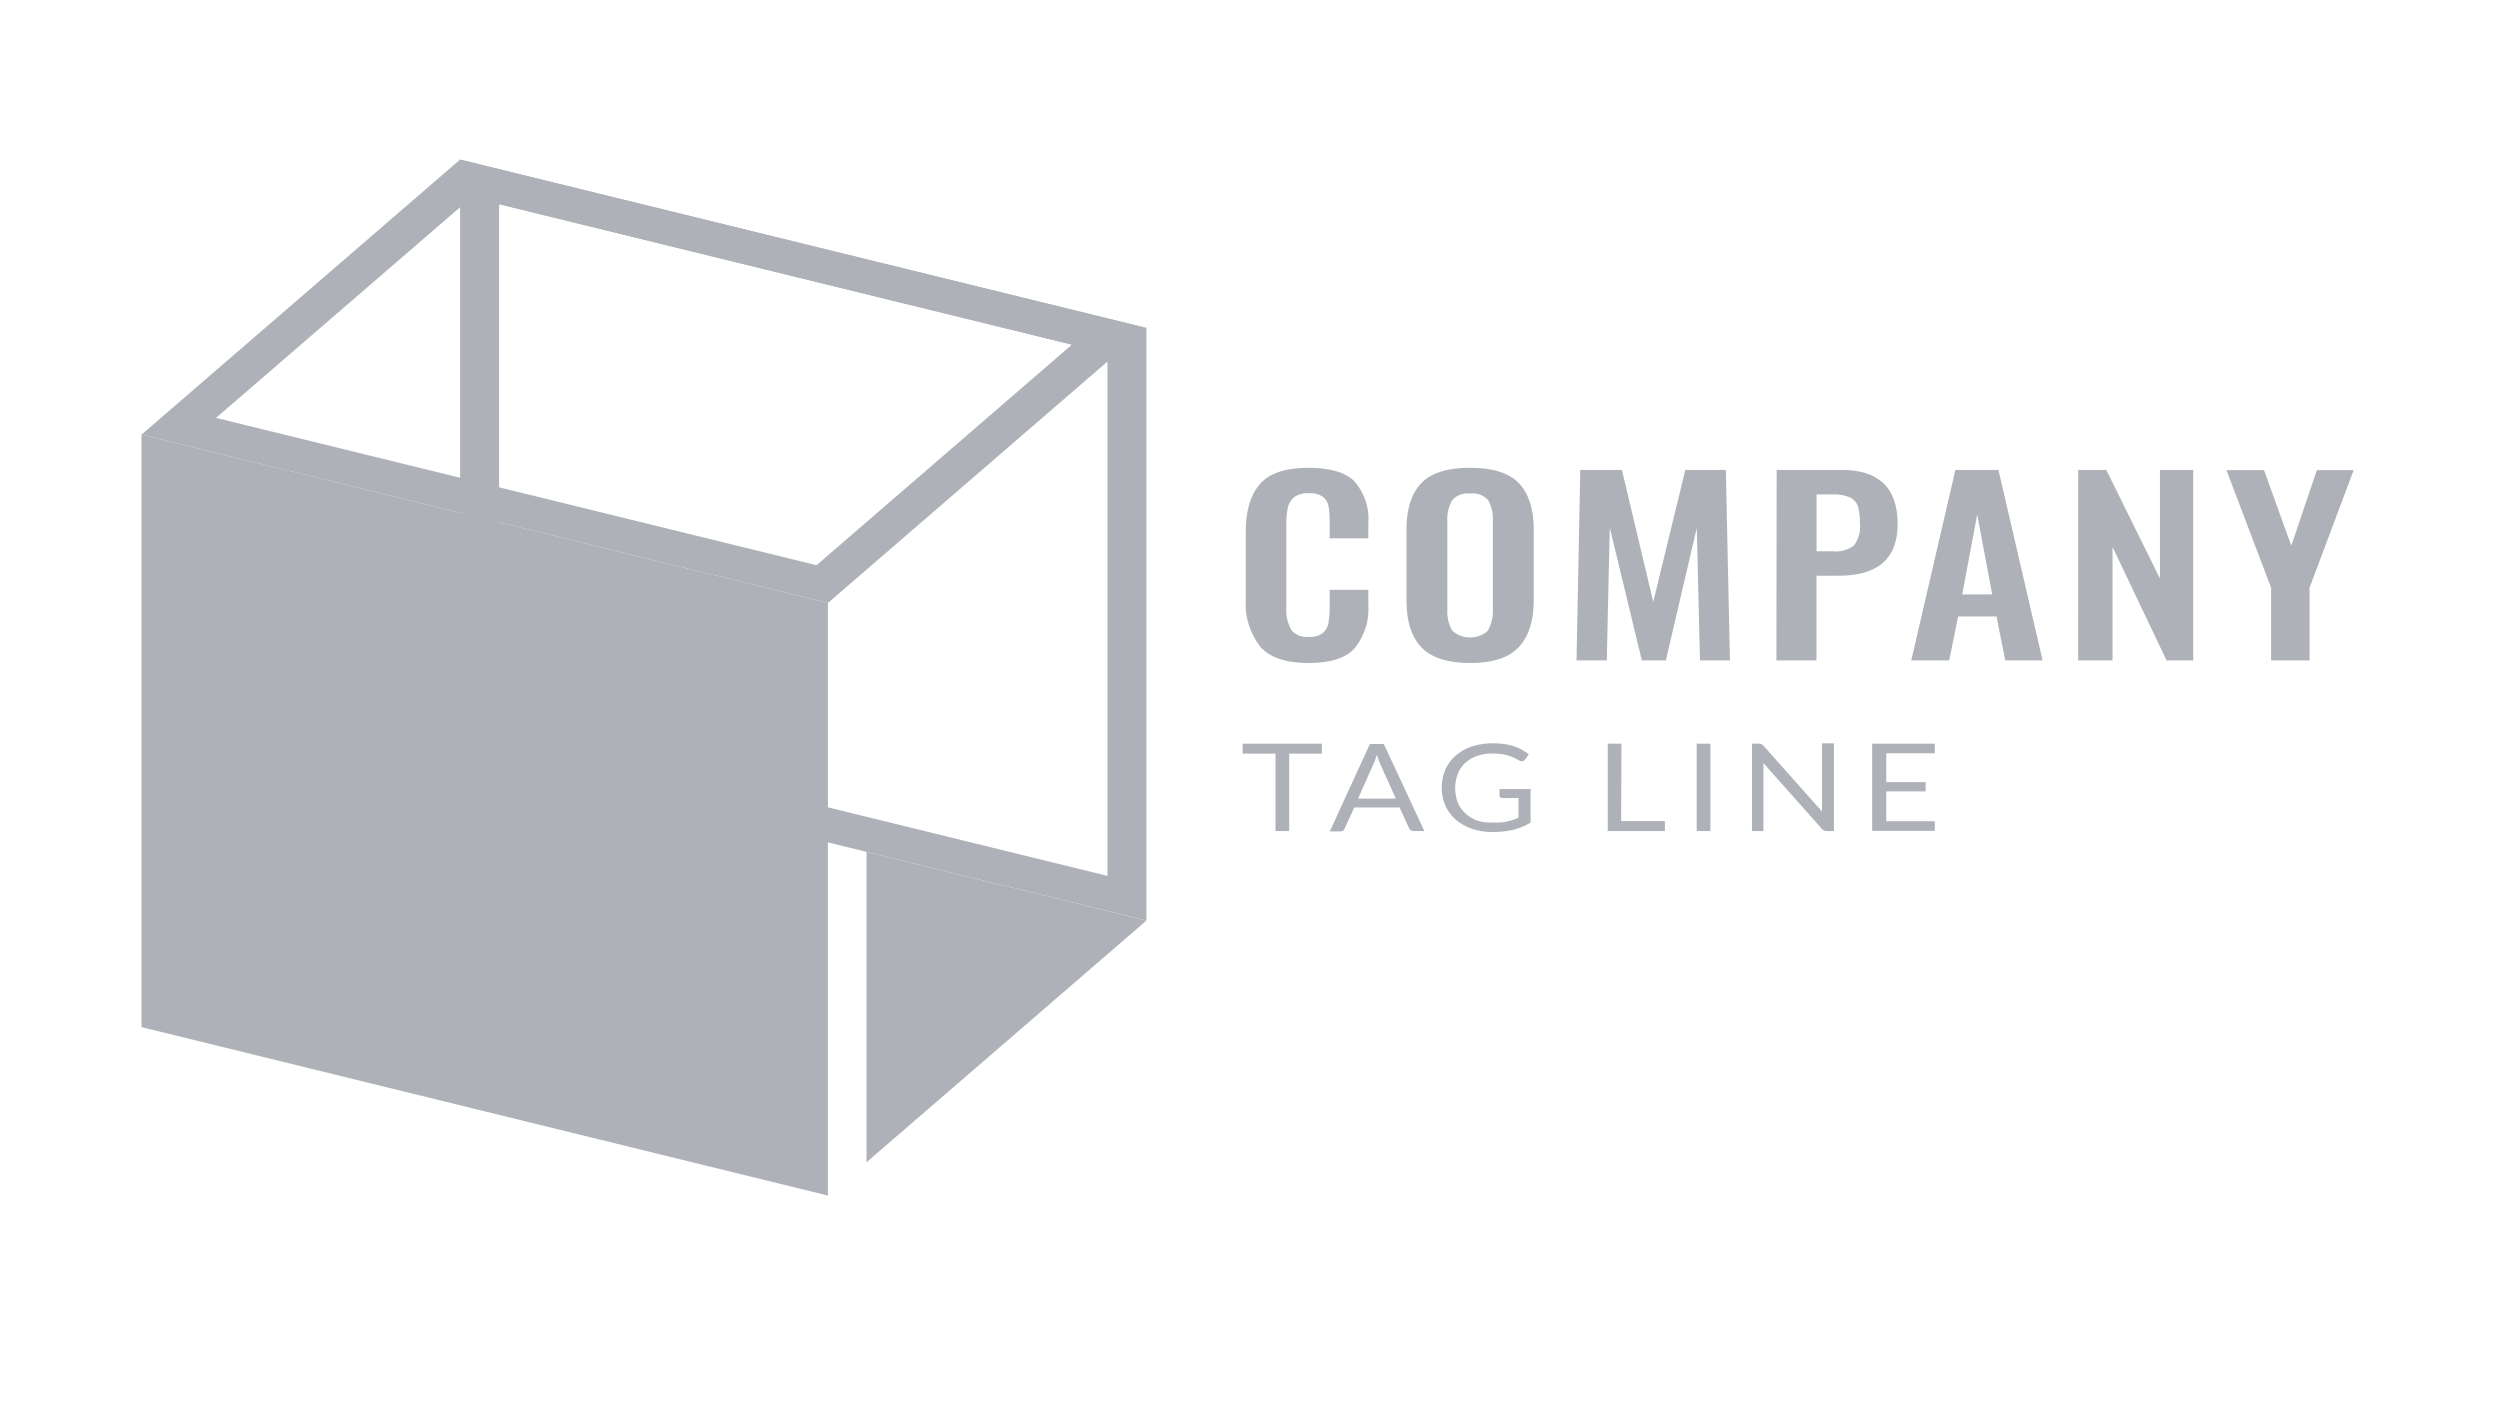
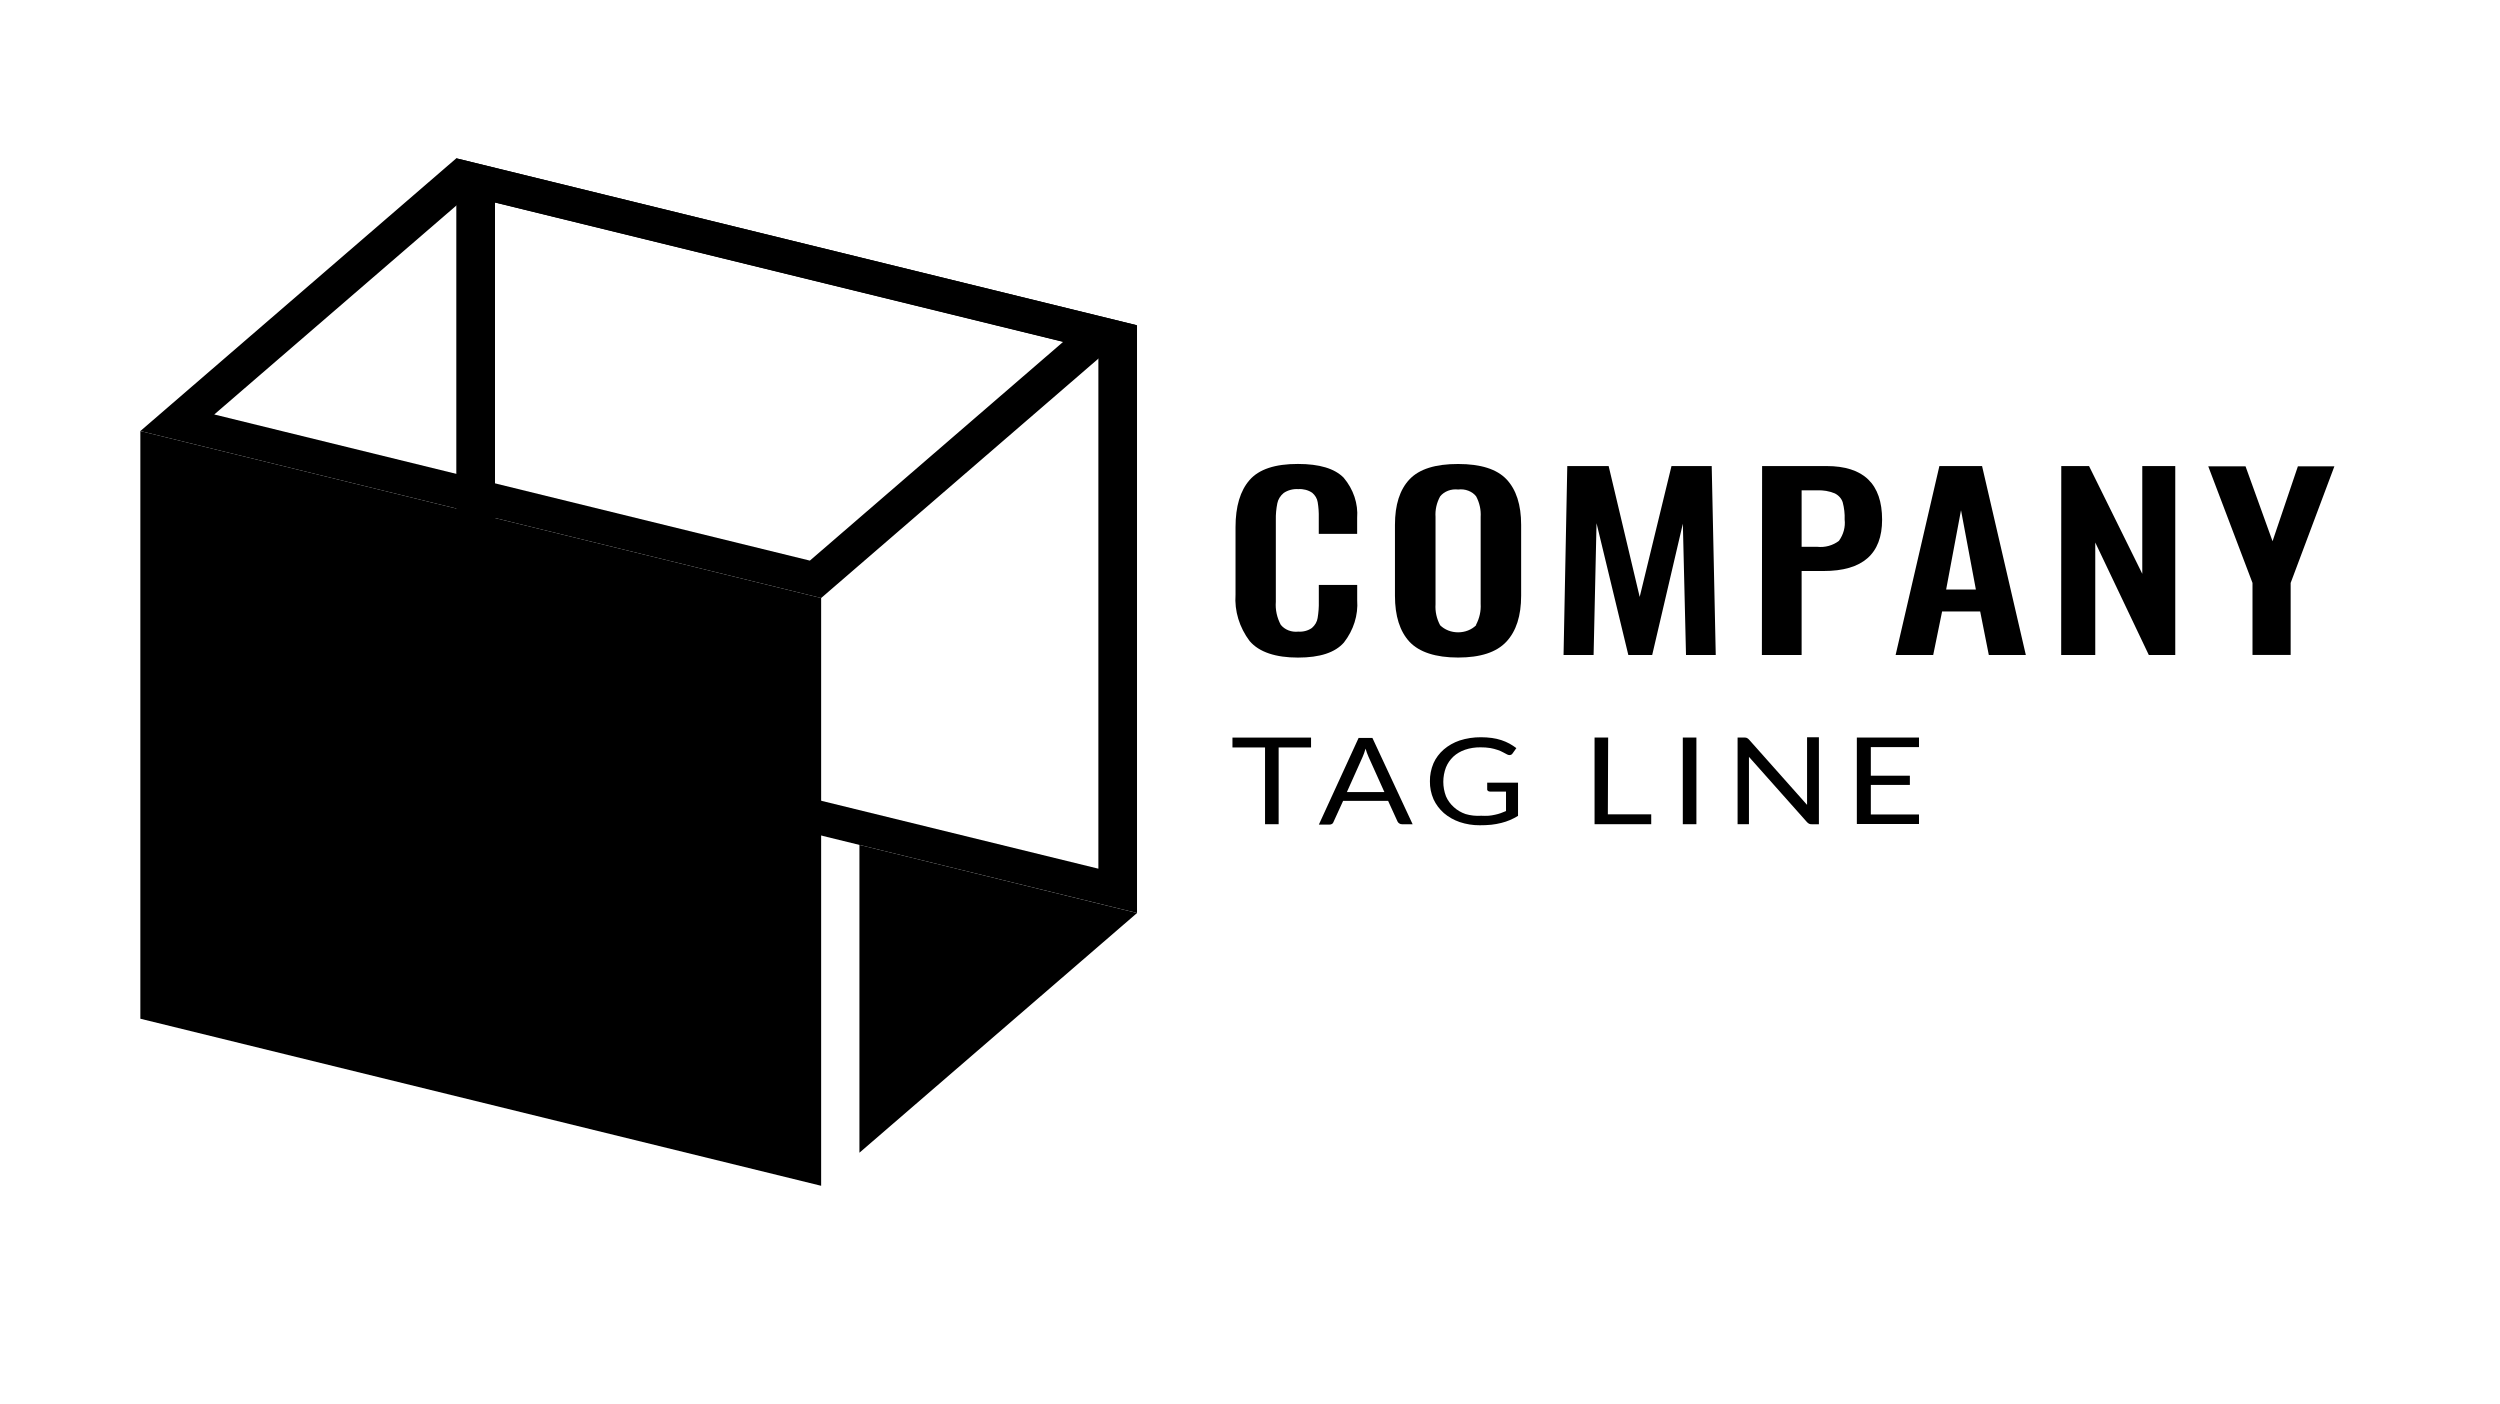
- <svg xmlns="http://www.w3.org/2000/svg" width="106" height="60" viewBox="0 0 106 60">
-   <path d="M53.425 27.408C52.982 26.818 52.77 26.121 52.82 25.42V22.536C52.82 21.653 53.021 20.981 53.422 20.521C53.822 20.062 54.511 19.833 55.487 19.835C56.404 19.835 57.056 20.031 57.441 20.422C57.861 20.921 58.065 21.531 58.018 22.146V22.824H56.377V22.137C56.383 21.913 56.367 21.688 56.33 21.466C56.306 21.314 56.223 21.173 56.095 21.067C55.927 20.953 55.715 20.897 55.501 20.912C55.276 20.897 55.053 20.956 54.876 21.076C54.733 21.194 54.637 21.348 54.604 21.516C54.557 21.751 54.535 21.99 54.539 22.229V25.728C54.513 26.065 54.586 26.403 54.75 26.71C54.831 26.814 54.945 26.896 55.077 26.948C55.21 27 55.356 27.019 55.501 27.003C55.711 27.018 55.919 26.962 56.082 26.845C56.215 26.73 56.301 26.581 56.326 26.42C56.364 26.188 56.382 25.953 56.377 25.719V25.009H58.018V25.657C58.064 26.299 57.865 26.936 57.451 27.47C57.074 27.898 56.431 28.112 55.487 28.112C54.543 28.112 53.829 27.883 53.425 27.408Z" fill="#AFB1B8" />
-   <path d="M60.257 27.438C59.842 26.989 59.635 26.335 59.635 25.47V22.437C59.635 21.58 59.842 20.932 60.257 20.492C60.671 20.052 61.364 19.833 62.336 19.835C63.301 19.835 63.99 20.054 64.405 20.492C64.819 20.932 65.03 21.58 65.03 22.437V25.47C65.03 26.326 64.819 26.983 64.398 27.435C63.977 27.886 63.291 28.112 62.336 28.112C61.381 28.112 60.675 27.883 60.257 27.438ZM63.1 26.71C63.249 26.429 63.316 26.121 63.297 25.813V22.099C63.316 21.797 63.25 21.495 63.104 21.22C63.02 21.113 62.904 21.03 62.769 20.978C62.633 20.926 62.483 20.908 62.336 20.926C62.188 20.909 62.038 20.927 61.902 20.978C61.766 21.03 61.649 21.114 61.565 21.22C61.415 21.494 61.348 21.797 61.368 22.099V25.83C61.347 26.139 61.415 26.447 61.565 26.728C61.66 26.822 61.779 26.898 61.911 26.95C62.043 27.002 62.187 27.029 62.333 27.029C62.478 27.029 62.622 27.002 62.754 26.95C62.887 26.898 63.005 26.822 63.1 26.728V26.71Z" fill="#AFB1B8" />
-   <path d="M67.004 19.924H68.77L70.098 25.519L71.457 19.924H73.176L73.35 28H72.079L71.943 22.387L70.632 28H69.613L68.254 22.366L68.128 28H66.844L67.004 19.924Z" fill="#AFB1B8" />
-   <path d="M75.33 19.924H78.082C79.667 19.924 80.46 20.688 80.46 22.217C80.46 23.681 79.625 24.413 77.956 24.411H77.019V28H75.32L75.33 19.924ZM77.681 23.375C77.849 23.394 78.019 23.381 78.181 23.336C78.342 23.292 78.49 23.219 78.615 23.12C78.81 22.848 78.896 22.527 78.86 22.208C78.869 21.962 78.841 21.715 78.778 21.475C78.754 21.395 78.712 21.319 78.653 21.253C78.595 21.187 78.522 21.132 78.439 21.091C78.203 20.993 77.942 20.949 77.681 20.962H77.022V23.375H77.681Z" fill="#AFB1B8" />
-   <path d="M82.909 19.924H84.734L86.606 28H85.022L84.652 26.138H83.025L82.644 28H81.038L82.909 19.924ZM84.469 25.203L83.833 21.812L83.198 25.203H84.469Z" fill="#AFB1B8" />
-   <path d="M88.117 19.924H89.306L91.582 24.531V19.924H92.992V28H91.861L89.571 23.191V28H88.114L88.117 19.924Z" fill="#AFB1B8" />
-   <path d="M96.294 24.921L94.402 19.935H95.996L97.151 23.138L98.234 19.935H99.794L97.925 24.921V28H96.294V24.921Z" fill="#AFB1B8" />
-   <path d="M56.048 31.532V31.954H54.662V35.236H54.081V31.954H52.688V31.532H56.048Z" fill="#AFB1B8" />
-   <path d="M60.393 35.236H59.944C59.899 35.239 59.854 35.226 59.819 35.201C59.785 35.179 59.759 35.15 59.744 35.116L59.343 34.236H57.42L57.019 35.116C57.008 35.153 56.987 35.187 56.958 35.216C56.922 35.24 56.878 35.253 56.832 35.251H56.384L58.083 31.547H58.674L60.393 35.236ZM57.58 33.861H59.183L58.504 32.353C58.454 32.239 58.412 32.123 58.378 32.004C58.354 32.075 58.334 32.142 58.314 32.201L58.252 32.356L57.58 33.861Z" fill="#AFB1B8" />
-   <path d="M63.321 34.872C63.428 34.877 63.534 34.877 63.64 34.872C63.732 34.864 63.823 34.849 63.912 34.828C63.995 34.811 64.077 34.788 64.157 34.761C64.232 34.734 64.306 34.702 64.384 34.67V33.837H63.705C63.688 33.838 63.671 33.836 63.656 33.831C63.64 33.825 63.625 33.818 63.613 33.808C63.602 33.799 63.593 33.789 63.587 33.777C63.581 33.766 63.579 33.753 63.579 33.74V33.456H64.897V34.875C64.79 34.942 64.676 35.001 64.558 35.051C64.437 35.103 64.31 35.145 64.181 35.177C64.042 35.213 63.9 35.238 63.756 35.254C63.591 35.27 63.426 35.277 63.26 35.277C62.967 35.279 62.676 35.233 62.404 35.139C62.15 35.051 61.918 34.919 61.724 34.752C61.535 34.583 61.386 34.384 61.286 34.166C61.179 33.92 61.126 33.659 61.13 33.397C61.126 33.133 61.178 32.871 61.283 32.623C61.38 32.403 61.53 32.203 61.721 32.036C61.915 31.869 62.146 31.739 62.401 31.652C62.691 31.557 63 31.511 63.311 31.514C63.469 31.514 63.627 31.524 63.783 31.546C63.921 31.566 64.057 31.597 64.187 31.64C64.306 31.678 64.42 31.728 64.527 31.787C64.631 31.845 64.73 31.909 64.823 31.98L64.66 32.209C64.647 32.23 64.628 32.248 64.605 32.26C64.581 32.272 64.555 32.279 64.527 32.279C64.49 32.278 64.453 32.268 64.422 32.25C64.371 32.227 64.317 32.197 64.255 32.162C64.183 32.123 64.107 32.09 64.028 32.062C63.926 32.027 63.822 32 63.715 31.98C63.573 31.958 63.428 31.947 63.284 31.948C63.06 31.946 62.837 31.981 62.628 32.051C62.439 32.116 62.269 32.216 62.129 32.344C61.988 32.477 61.88 32.634 61.813 32.804C61.661 33.206 61.661 33.638 61.813 34.039C61.887 34.214 62.003 34.372 62.153 34.506C62.292 34.633 62.461 34.733 62.648 34.799C62.864 34.863 63.093 34.888 63.321 34.872Z" fill="#AFB1B8" />
-   <path d="M68.736 34.814H70.591V35.236H68.169V31.532H68.75L68.736 34.814Z" fill="#AFB1B8" />
-   <path d="M72.521 35.236H71.94V31.532H72.521V35.236Z" fill="#AFB1B8" />
-   <path d="M74.681 31.549C74.716 31.566 74.746 31.589 74.77 31.617L77.253 34.409C77.25 34.365 77.25 34.321 77.253 34.277C77.253 34.236 77.253 34.195 77.253 34.157V31.517H77.759V35.236H77.467C77.424 35.239 77.38 35.232 77.341 35.216C77.306 35.197 77.275 35.173 77.25 35.145L74.77 32.356C74.77 32.4 74.77 32.441 74.77 32.482C74.77 32.523 74.77 32.561 74.77 32.596V35.236H74.284V31.532H74.586C74.619 31.532 74.651 31.538 74.681 31.549Z" fill="#AFB1B8" />
-   <path d="M82.036 31.532V31.939H79.978V33.162H81.646V33.555H79.978V34.819H82.036V35.227H79.38V31.532H82.036Z" fill="#AFB1B8" />
-   <path d="M21.162 8.656L46.957 14.979V37.137L21.162 30.816V8.656ZM19.507 6.767V31.893L48.608 39.029V13.905L19.507 6.767Z" fill="#AFB1B8" />
-   <path d="M35.104 50.692L6 43.55V18.427L35.104 25.566V50.692Z" fill="#AFB1B8" />
-   <path d="M19.99 8.371L45.448 14.615L34.621 23.965L9.159 17.718L19.99 8.371ZM19.507 6.767L6 18.428L35.104 25.566L48.608 13.905L19.507 6.767Z" fill="#AFB1B8" />
-   <path d="M36.741 49.279L48.608 39.032L36.741 36.119V49.279Z" fill="#AFB1B8" />
+ <svg xmlns="http://www.w3.org/2000/svg" version="1.1" width="57" height="32" viewBox="0 0 57 32">
+   <path d="M28.493 14.618c-0.236-0.315-0.349-0.686-0.323-1.061v-1.538c0-0.471 0.107-0.83 0.321-1.075s0.581-0.367 1.102-0.366c0.489 0 0.836 0.104 1.042 0.313 0.224 0.266 0.333 0.592 0.308 0.92v0.361h-0.875v-0.366c0.003-0.12-0.005-0.24-0.025-0.358-0.013-0.081-0.057-0.156-0.125-0.213-0.090-0.061-0.203-0.091-0.317-0.083-0.12-0.008-0.239 0.024-0.333 0.088-0.076 0.063-0.127 0.145-0.145 0.235-0.025 0.126-0.037 0.253-0.034 0.38v1.866c-0.014 0.18 0.025 0.36 0.112 0.524 0.044 0.055 0.104 0.099 0.175 0.127s0.149 0.038 0.226 0.029c0.112 0.008 0.223-0.022 0.31-0.084 0.071-0.061 0.117-0.141 0.13-0.227 0.020-0.124 0.030-0.249 0.027-0.374v-0.379h0.875v0.346c0.025 0.342-0.082 0.682-0.303 0.967-0.201 0.228-0.544 0.343-1.047 0.343s-0.884-0.122-1.1-0.375z" />
+   <path d="M32.137 14.633c-0.221-0.239-0.332-0.588-0.332-1.050v-1.617c0-0.457 0.11-0.802 0.332-1.037s0.591-0.351 1.109-0.35c0.515 0 0.882 0.117 1.103 0.35 0.221 0.235 0.333 0.58 0.333 1.037v1.617c0 0.457-0.112 0.807-0.337 1.048s-0.591 0.361-1.1 0.361c-0.509 0-0.886-0.122-1.109-0.36zM33.654 14.245c0.079-0.15 0.115-0.314 0.105-0.479v-1.98c0.010-0.161-0.025-0.322-0.103-0.469-0.044-0.057-0.106-0.101-0.179-0.129s-0.152-0.037-0.231-0.027c-0.079-0.009-0.159 0-0.231 0.028s-0.135 0.072-0.18 0.129c-0.080 0.146-0.116 0.308-0.105 0.469v1.99c-0.011 0.165 0.025 0.329 0.105 0.479 0.051 0.050 0.114 0.091 0.185 0.119s0.147 0.042 0.225 0.042c0.078 0 0.154-0.014 0.225-0.042s0.134-0.068 0.185-0.119v-0.009z" />
+   <path d="M35.735 10.626h0.942l0.708 2.984 0.725-2.984h0.917l0.092 4.308h-0.678l-0.072-2.994-0.699 2.994h-0.544l-0.725-3.005-0.067 3.005h-0.685l0.085-4.308z" />
+   <path d="M40.176 10.626h1.468c0.846 0 1.268 0.408 1.268 1.223 0 0.781-0.445 1.171-1.335 1.17h-0.5v1.915h-0.906l0.005-4.308zM41.43 12.467c0.090 0.010 0.18 0.003 0.266-0.021s0.165-0.063 0.232-0.115c0.104-0.146 0.15-0.316 0.13-0.486 0.005-0.131-0.010-0.263-0.044-0.391-0.013-0.043-0.036-0.083-0.067-0.118s-0.070-0.065-0.114-0.087c-0.126-0.052-0.265-0.076-0.404-0.069h-0.352v1.287h0.352z" />
+   <path d="M44.218 10.626h0.973l0.998 4.308h-0.844l-0.197-0.993h-0.868l-0.203 0.993h-0.857l0.998-4.308zM45.050 13.441l-0.339-1.808-0.339 1.808h0.678z" />
+   <path d="M46.996 10.626h0.634l1.214 2.457v-2.457h0.752v4.308h-0.603l-1.221-2.565v2.565h-0.777l0.002-4.308z" />
+   <path d="M51.357 13.291l-1.009-2.659h0.85l0.616 1.708 0.578-1.708h0.832l-0.997 2.659v1.642h-0.87v-1.642z" />
+   <path d="M29.892 16.817v0.225h-0.739v1.75h-0.31v-1.75h-0.743v-0.225h1.792z" />
+   <path d="M32.209 18.793h-0.239c-0.024 0.001-0.048-0.005-0.067-0.019-0.018-0.011-0.032-0.027-0.040-0.045l-0.214-0.469h-1.026l-0.214 0.469c-0.006 0.020-0.017 0.038-0.033 0.053-0.019 0.013-0.043 0.020-0.067 0.019h-0.239l0.906-1.976h0.315l0.917 1.968zM30.709 18.059h0.855l-0.362-0.804c-0.027-0.061-0.049-0.123-0.067-0.186-0.013 0.038-0.024 0.073-0.034 0.105l-0.033 0.083-0.359 0.802z" />
+   <path d="M33.771 18.599c0.057 0.003 0.114 0.003 0.17 0 0.049-0.004 0.097-0.012 0.145-0.023 0.044-0.009 0.088-0.021 0.13-0.036 0.040-0.014 0.080-0.031 0.121-0.048v-0.444h-0.362c-0.009 0-0.018-0.001-0.026-0.003s-0.016-0.007-0.023-0.012c-0.006-0.004-0.011-0.010-0.014-0.016s-0.005-0.013-0.004-0.020v-0.152h0.703v0.757c-0.057 0.035-0.118 0.067-0.181 0.094-0.065 0.028-0.132 0.050-0.201 0.067-0.074 0.019-0.15 0.032-0.227 0.041-0.088 0.008-0.176 0.013-0.264 0.012-0.156 0.001-0.311-0.024-0.457-0.073-0.136-0.047-0.259-0.117-0.362-0.206-0.101-0.090-0.18-0.196-0.234-0.313-0.057-0.131-0.085-0.27-0.083-0.41-0.002-0.141 0.026-0.281 0.082-0.413 0.052-0.117 0.132-0.224 0.234-0.313 0.103-0.089 0.227-0.159 0.362-0.205 0.155-0.050 0.32-0.075 0.486-0.074 0.084-0 0.169 0.006 0.252 0.017 0.074 0.010 0.146 0.027 0.216 0.050 0.063 0.021 0.124 0.047 0.181 0.078 0.056 0.031 0.108 0.065 0.158 0.103l-0.087 0.122c-0.007 0.011-0.017 0.021-0.029 0.027s-0.027 0.010-0.041 0.010c-0.020-0.001-0.040-0.006-0.056-0.016-0.027-0.013-0.056-0.028-0.089-0.047-0.038-0.021-0.079-0.039-0.121-0.053-0.054-0.019-0.11-0.033-0.167-0.044-0.076-0.012-0.153-0.018-0.23-0.017-0.12-0.001-0.238 0.017-0.35 0.055-0.101 0.035-0.192 0.088-0.266 0.156-0.075 0.071-0.132 0.155-0.169 0.246-0.081 0.214-0.081 0.445 0 0.659 0.040 0.093 0.101 0.178 0.181 0.249 0.074 0.068 0.164 0.121 0.265 0.156 0.115 0.034 0.237 0.047 0.359 0.039z" />
+   <path d="M36.659 18.567h0.989v0.225h-1.292v-1.976h0.31l-0.007 1.75z" />
+   <path d="M38.678 18.792h-0.31v-1.976h0.31v1.976z" />
+   <path d="M39.83 16.826c0.018 0.009 0.034 0.021 0.047 0.036l1.324 1.489c-0.002-0.023-0.002-0.047 0-0.070 0-0.022 0-0.044 0-0.064v-1.408h0.27v1.984h-0.156c-0.023 0.002-0.046-0.002-0.067-0.011-0.019-0.010-0.035-0.023-0.049-0.038l-1.323-1.488c0 0.023 0 0.045 0 0.067s0 0.042 0 0.061v1.408h-0.259v-1.976h0.161c0.017 0 0.035 0.003 0.051 0.009z" />
+   <path d="M43.753 16.817v0.217h-1.098v0.652h0.89v0.21h-0.89v0.674h1.098v0.217h-1.417v-1.971h1.417z" />
+   <path d="M11.286 4.616l13.757 3.372v11.818l-13.757-3.371v-11.819zM10.404 3.609v13.401l15.52 3.806v-13.399l-15.52-3.807z" />
+   <path d="M18.722 27.036l-15.522-3.809v-13.399l15.522 3.807v13.401z" />
+   <path d="M10.661 4.465l13.578 3.33-5.774 4.987-13.58-3.332 5.776-4.985zM10.404 3.609l-7.204 6.219 15.522 3.807 7.202-6.219-15.52-3.807z" />
+   <path d="M19.595 26.282l6.329-5.465-6.329-1.553v7.018z" />
</svg>
